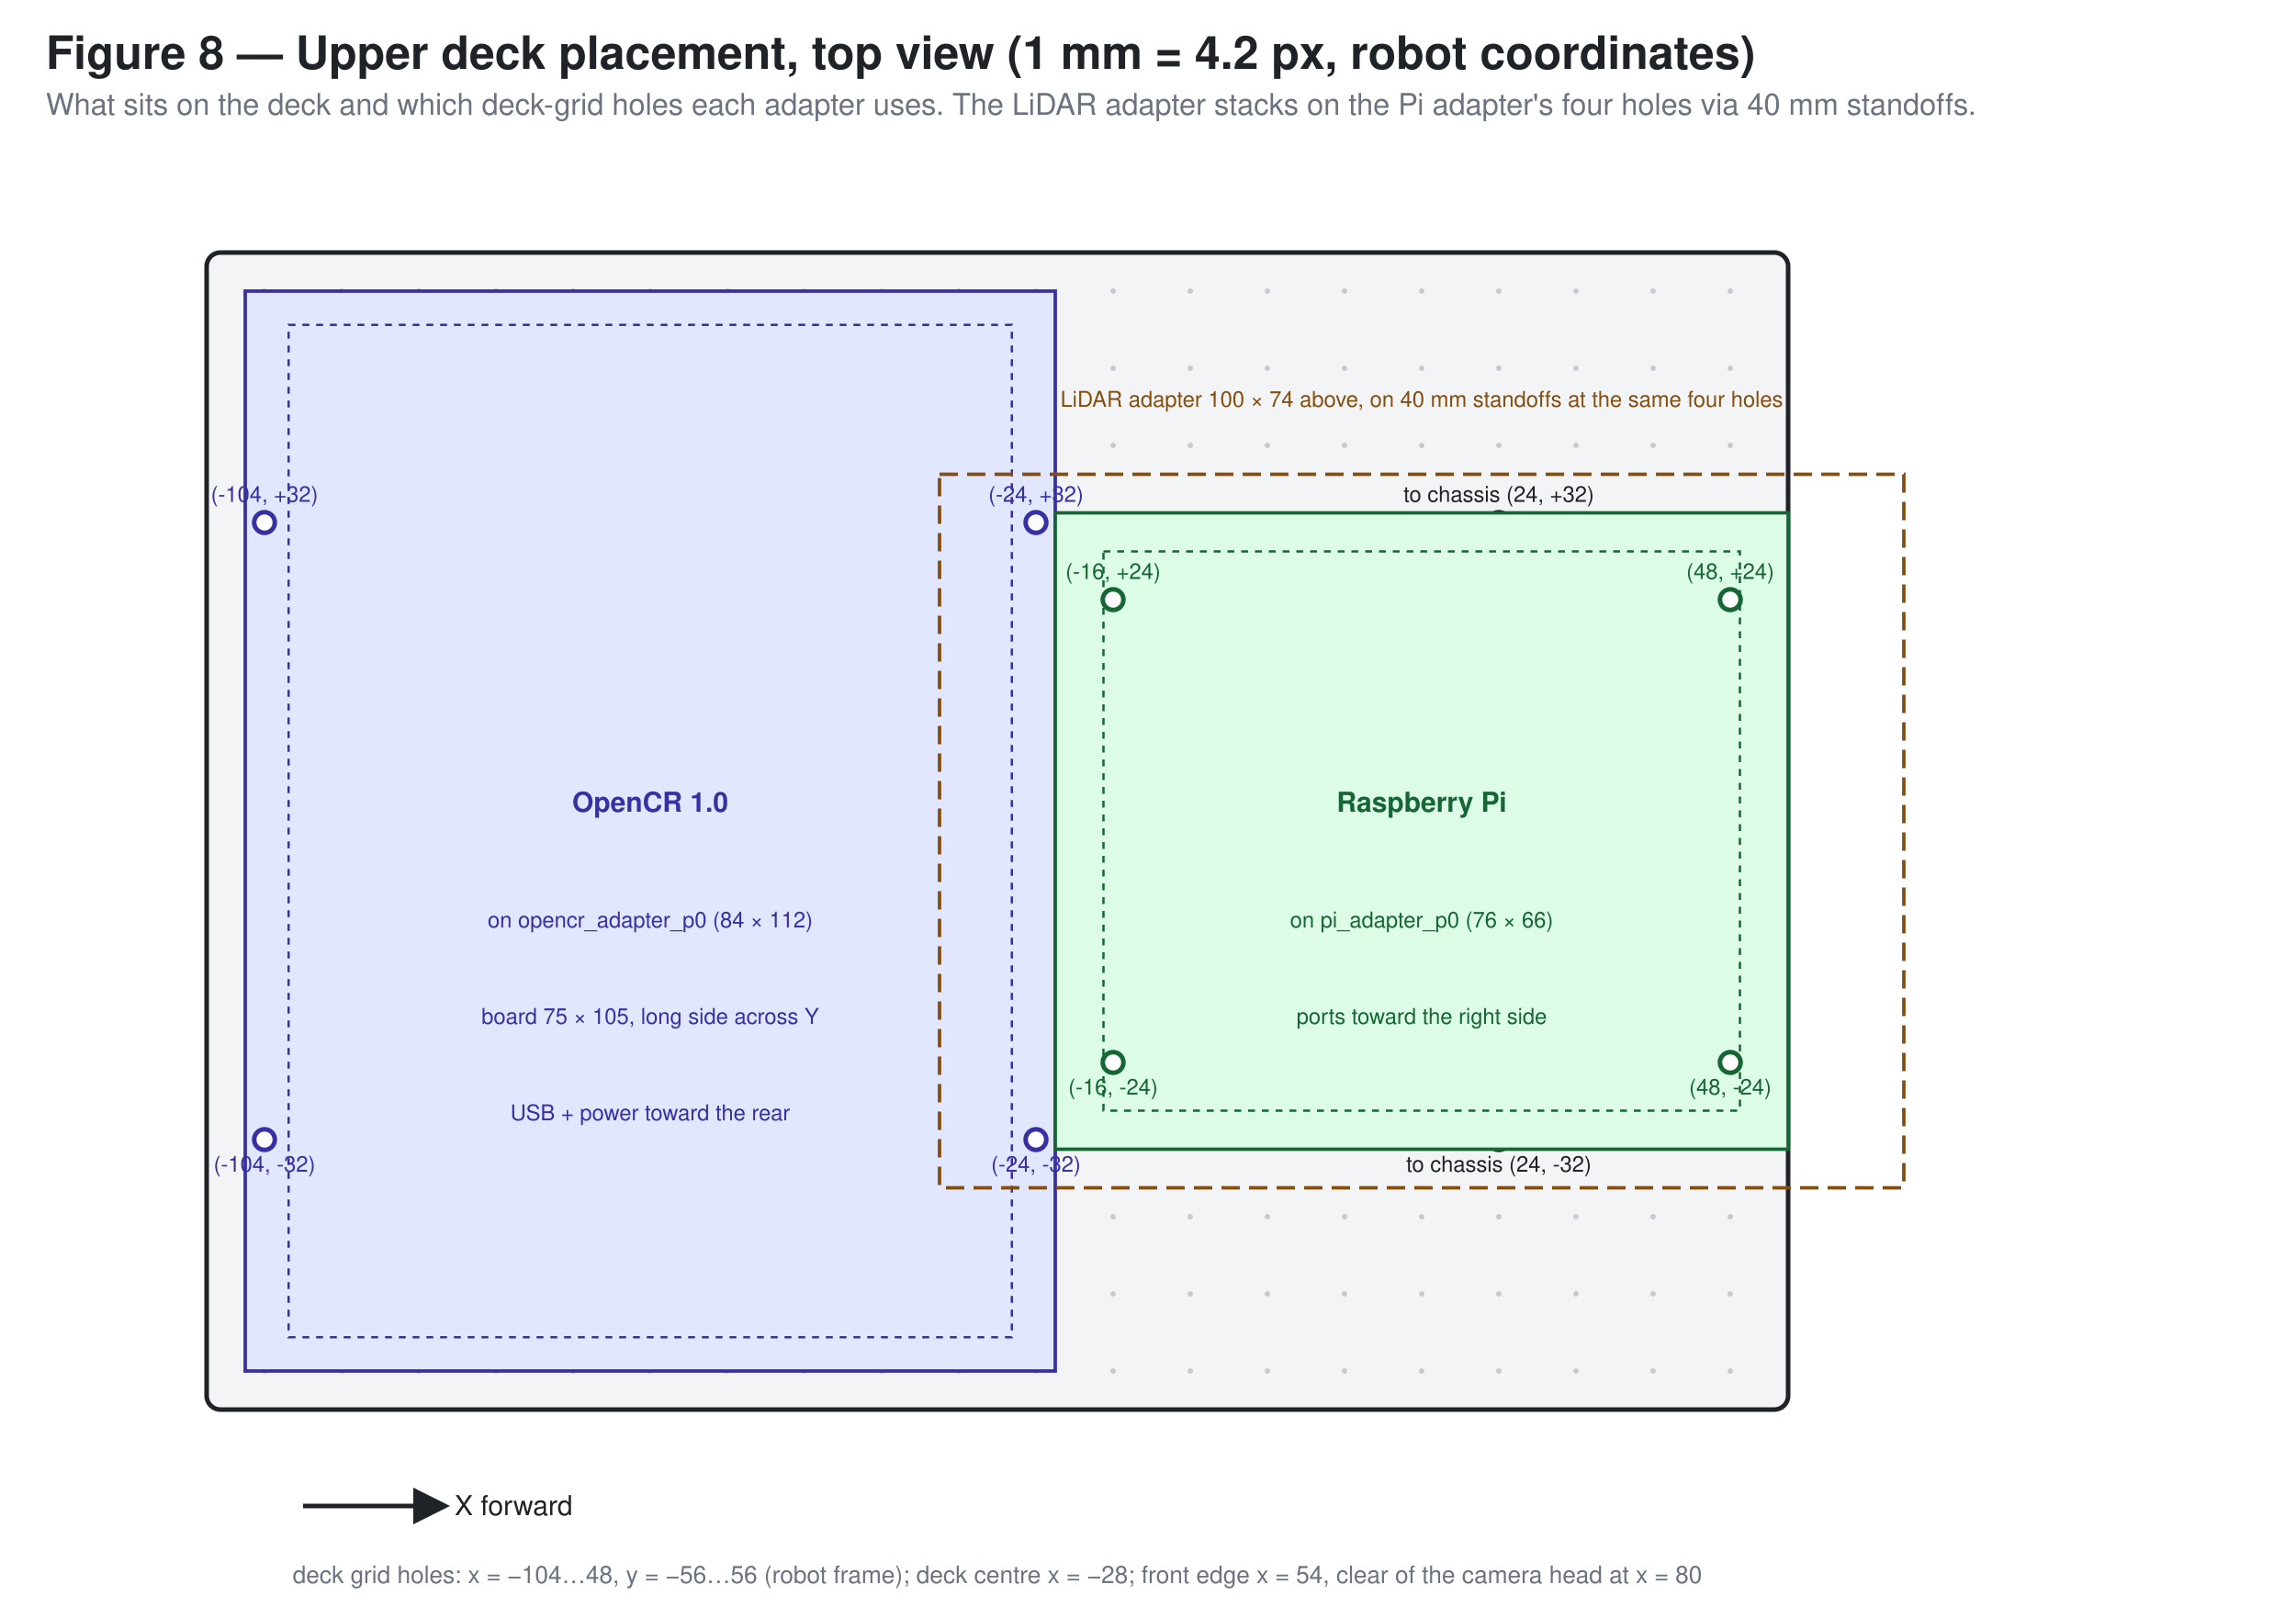
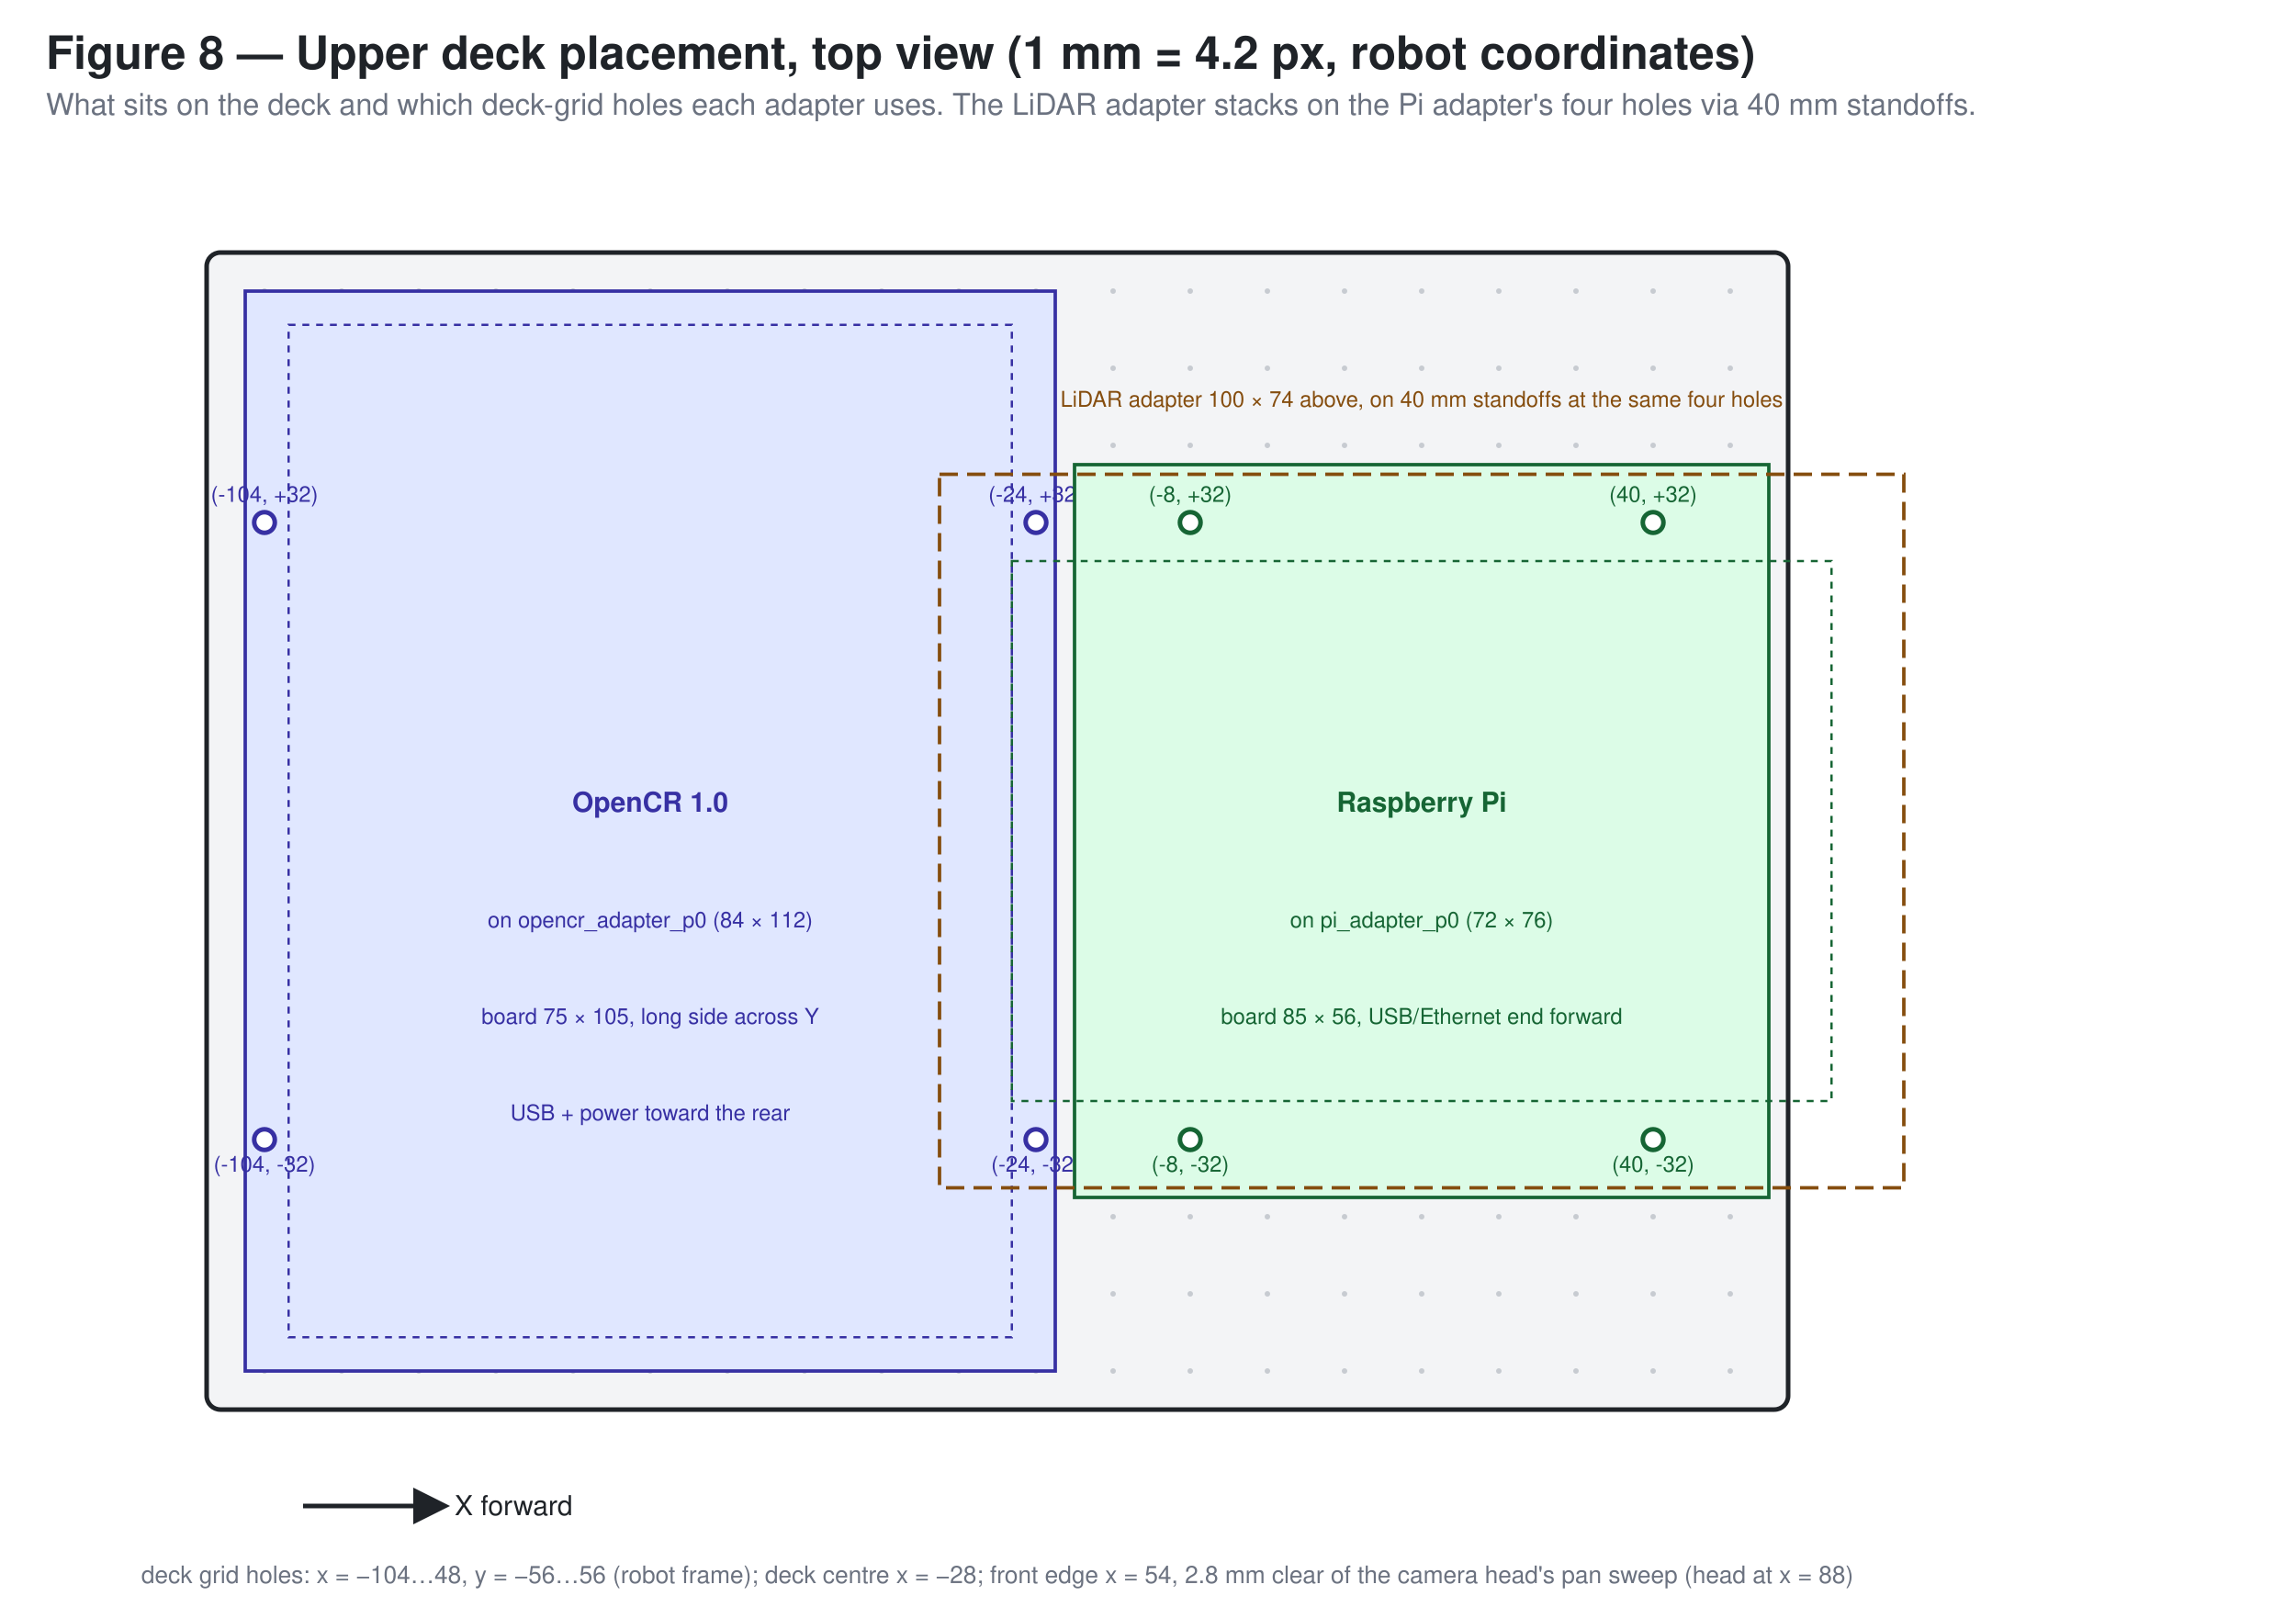
<svg xmlns="http://www.w3.org/2000/svg" viewBox="0 0 1000 700" width="1000" height="700">
  <rect width="100%" height="100%" fill="white" />
  <text x="20" y="30" font-family="Helvetica, Arial, sans-serif" font-size="20" font-weight="bold" fill="#1f2328">Figure 8 — Upper deck placement, top view (1 mm = 4.2 px, robot coordinates)</text>
  <text x="20" y="50" font-family="Helvetica, Arial, sans-serif" font-size="13" fill="#6b7280">What sits on the deck and which deck-grid holes each adapter uses. The LiDAR adapter stacks on the Pi adapter's four holes via 40 mm standoffs.</text>
  <rect x="90.0" y="110.0" width="688.8" height="504.0" fill="#f3f4f6" stroke="#1f2328" stroke-width="2" rx="6" />
  <circle cx="115.2" cy="597.2" r="1.2" fill="#c7cbd1" />
  <circle cx="115.2" cy="563.6" r="1.2" fill="#c7cbd1" />
  <circle cx="115.2" cy="530.0" r="1.2" fill="#c7cbd1" />
  <circle cx="115.2" cy="496.4" r="1.2" fill="#c7cbd1" />
  <circle cx="115.2" cy="462.8" r="1.2" fill="#c7cbd1" />
  <circle cx="115.2" cy="429.2" r="1.2" fill="#c7cbd1" />
  <circle cx="115.2" cy="395.6" r="1.2" fill="#c7cbd1" />
  <circle cx="115.2" cy="362.0" r="1.2" fill="#c7cbd1" />
  <circle cx="115.2" cy="328.4" r="1.2" fill="#c7cbd1" />
  <circle cx="115.2" cy="294.8" r="1.2" fill="#c7cbd1" />
  <circle cx="115.2" cy="261.2" r="1.2" fill="#c7cbd1" />
  <circle cx="115.2" cy="227.6" r="1.2" fill="#c7cbd1" />
  <circle cx="115.2" cy="194.0" r="1.2" fill="#c7cbd1" />
  <circle cx="115.2" cy="160.4" r="1.2" fill="#c7cbd1" />
  <circle cx="115.2" cy="126.8" r="1.2" fill="#c7cbd1" />
  <circle cx="148.8" cy="597.2" r="1.2" fill="#c7cbd1" />
  <circle cx="148.8" cy="563.6" r="1.2" fill="#c7cbd1" />
  <circle cx="148.8" cy="530.0" r="1.2" fill="#c7cbd1" />
  <circle cx="148.8" cy="496.4" r="1.2" fill="#c7cbd1" />
  <circle cx="148.8" cy="462.8" r="1.2" fill="#c7cbd1" />
  <circle cx="148.8" cy="429.2" r="1.2" fill="#c7cbd1" />
  <circle cx="148.8" cy="395.6" r="1.2" fill="#c7cbd1" />
  <circle cx="148.8" cy="362.0" r="1.2" fill="#c7cbd1" />
  <circle cx="148.8" cy="328.4" r="1.2" fill="#c7cbd1" />
  <circle cx="148.8" cy="294.8" r="1.2" fill="#c7cbd1" />
  <circle cx="148.8" cy="261.2" r="1.2" fill="#c7cbd1" />
  <circle cx="148.8" cy="227.6" r="1.2" fill="#c7cbd1" />
  <circle cx="148.8" cy="194.0" r="1.2" fill="#c7cbd1" />
  <circle cx="148.8" cy="160.4" r="1.2" fill="#c7cbd1" />
  <circle cx="148.8" cy="126.8" r="1.2" fill="#c7cbd1" />
  <circle cx="182.4" cy="597.2" r="1.2" fill="#c7cbd1" />
  <circle cx="182.4" cy="563.6" r="1.2" fill="#c7cbd1" />
  <circle cx="182.4" cy="530.0" r="1.2" fill="#c7cbd1" />
  <circle cx="182.4" cy="496.4" r="1.2" fill="#c7cbd1" />
  <circle cx="182.4" cy="462.8" r="1.2" fill="#c7cbd1" />
  <circle cx="182.4" cy="429.2" r="1.2" fill="#c7cbd1" />
  <circle cx="182.4" cy="395.6" r="1.2" fill="#c7cbd1" />
  <circle cx="182.4" cy="362.0" r="1.2" fill="#c7cbd1" />
  <circle cx="182.4" cy="328.4" r="1.2" fill="#c7cbd1" />
  <circle cx="182.4" cy="294.8" r="1.2" fill="#c7cbd1" />
  <circle cx="182.4" cy="261.2" r="1.2" fill="#c7cbd1" />
  <circle cx="182.4" cy="227.6" r="1.2" fill="#c7cbd1" />
  <circle cx="182.4" cy="194.0" r="1.2" fill="#c7cbd1" />
  <circle cx="182.4" cy="160.4" r="1.2" fill="#c7cbd1" />
  <circle cx="182.4" cy="126.8" r="1.2" fill="#c7cbd1" />
  <circle cx="216.0" cy="597.2" r="1.2" fill="#c7cbd1" />
  <circle cx="216.0" cy="563.6" r="1.2" fill="#c7cbd1" />
  <circle cx="216.0" cy="530.0" r="1.2" fill="#c7cbd1" />
  <circle cx="216.0" cy="496.4" r="1.2" fill="#c7cbd1" />
  <circle cx="216.0" cy="462.8" r="1.2" fill="#c7cbd1" />
  <circle cx="216.0" cy="429.2" r="1.2" fill="#c7cbd1" />
  <circle cx="216.0" cy="395.6" r="1.2" fill="#c7cbd1" />
  <circle cx="216.0" cy="362.0" r="1.2" fill="#c7cbd1" />
  <circle cx="216.0" cy="328.4" r="1.2" fill="#c7cbd1" />
  <circle cx="216.0" cy="294.8" r="1.2" fill="#c7cbd1" />
  <circle cx="216.0" cy="261.2" r="1.2" fill="#c7cbd1" />
  <circle cx="216.0" cy="227.6" r="1.2" fill="#c7cbd1" />
  <circle cx="216.0" cy="194.0" r="1.2" fill="#c7cbd1" />
  <circle cx="216.0" cy="160.4" r="1.2" fill="#c7cbd1" />
  <circle cx="216.0" cy="126.8" r="1.2" fill="#c7cbd1" />
  <circle cx="249.6" cy="597.2" r="1.2" fill="#c7cbd1" />
  <circle cx="249.6" cy="563.6" r="1.2" fill="#c7cbd1" />
  <circle cx="249.6" cy="530.0" r="1.2" fill="#c7cbd1" />
  <circle cx="249.6" cy="496.4" r="1.2" fill="#c7cbd1" />
  <circle cx="249.6" cy="462.8" r="1.2" fill="#c7cbd1" />
  <circle cx="249.6" cy="429.2" r="1.2" fill="#c7cbd1" />
  <circle cx="249.6" cy="395.6" r="1.2" fill="#c7cbd1" />
  <circle cx="249.6" cy="362.0" r="1.2" fill="#c7cbd1" />
  <circle cx="249.6" cy="328.4" r="1.2" fill="#c7cbd1" />
  <circle cx="249.6" cy="294.8" r="1.2" fill="#c7cbd1" />
  <circle cx="249.6" cy="261.2" r="1.2" fill="#c7cbd1" />
  <circle cx="249.6" cy="227.6" r="1.2" fill="#c7cbd1" />
  <circle cx="249.6" cy="194.0" r="1.2" fill="#c7cbd1" />
  <circle cx="249.6" cy="160.4" r="1.2" fill="#c7cbd1" />
  <circle cx="249.6" cy="126.8" r="1.2" fill="#c7cbd1" />
  <circle cx="283.2" cy="597.2" r="1.2" fill="#c7cbd1" />
  <circle cx="283.2" cy="563.6" r="1.2" fill="#c7cbd1" />
  <circle cx="283.2" cy="530.0" r="1.2" fill="#c7cbd1" />
  <circle cx="283.2" cy="496.4" r="1.2" fill="#c7cbd1" />
  <circle cx="283.2" cy="462.8" r="1.2" fill="#c7cbd1" />
  <circle cx="283.2" cy="429.2" r="1.2" fill="#c7cbd1" />
  <circle cx="283.2" cy="395.6" r="1.2" fill="#c7cbd1" />
  <circle cx="283.2" cy="362.0" r="1.2" fill="#c7cbd1" />
  <circle cx="283.2" cy="328.4" r="1.2" fill="#c7cbd1" />
  <circle cx="283.2" cy="294.8" r="1.2" fill="#c7cbd1" />
  <circle cx="283.2" cy="261.2" r="1.2" fill="#c7cbd1" />
  <circle cx="283.2" cy="227.6" r="1.2" fill="#c7cbd1" />
  <circle cx="283.2" cy="194.0" r="1.2" fill="#c7cbd1" />
  <circle cx="283.2" cy="160.4" r="1.2" fill="#c7cbd1" />
  <circle cx="283.2" cy="126.8" r="1.2" fill="#c7cbd1" />
  <circle cx="316.8" cy="597.2" r="1.2" fill="#c7cbd1" />
  <circle cx="316.8" cy="563.6" r="1.2" fill="#c7cbd1" />
  <circle cx="316.8" cy="530.0" r="1.2" fill="#c7cbd1" />
  <circle cx="316.8" cy="496.4" r="1.2" fill="#c7cbd1" />
  <circle cx="316.8" cy="462.8" r="1.2" fill="#c7cbd1" />
  <circle cx="316.8" cy="429.2" r="1.2" fill="#c7cbd1" />
  <circle cx="316.8" cy="395.6" r="1.2" fill="#c7cbd1" />
  <circle cx="316.8" cy="362.0" r="1.2" fill="#c7cbd1" />
  <circle cx="316.8" cy="328.4" r="1.2" fill="#c7cbd1" />
  <circle cx="316.8" cy="294.8" r="1.2" fill="#c7cbd1" />
  <circle cx="316.8" cy="261.2" r="1.2" fill="#c7cbd1" />
  <circle cx="316.8" cy="227.6" r="1.2" fill="#c7cbd1" />
  <circle cx="316.8" cy="194.0" r="1.2" fill="#c7cbd1" />
  <circle cx="316.8" cy="160.4" r="1.2" fill="#c7cbd1" />
  <circle cx="316.8" cy="126.8" r="1.2" fill="#c7cbd1" />
  <circle cx="350.4" cy="597.2" r="1.2" fill="#c7cbd1" />
  <circle cx="350.4" cy="563.6" r="1.2" fill="#c7cbd1" />
  <circle cx="350.4" cy="530.0" r="1.2" fill="#c7cbd1" />
  <circle cx="350.4" cy="496.4" r="1.2" fill="#c7cbd1" />
  <circle cx="350.4" cy="462.8" r="1.2" fill="#c7cbd1" />
  <circle cx="350.4" cy="429.2" r="1.2" fill="#c7cbd1" />
  <circle cx="350.4" cy="395.6" r="1.2" fill="#c7cbd1" />
  <circle cx="350.4" cy="362.0" r="1.2" fill="#c7cbd1" />
  <circle cx="350.4" cy="328.4" r="1.2" fill="#c7cbd1" />
  <circle cx="350.4" cy="294.8" r="1.2" fill="#c7cbd1" />
  <circle cx="350.4" cy="261.2" r="1.2" fill="#c7cbd1" />
  <circle cx="350.4" cy="227.6" r="1.2" fill="#c7cbd1" />
  <circle cx="350.4" cy="194.0" r="1.2" fill="#c7cbd1" />
  <circle cx="350.4" cy="160.4" r="1.2" fill="#c7cbd1" />
  <circle cx="350.4" cy="126.8" r="1.2" fill="#c7cbd1" />
  <circle cx="384.0" cy="597.2" r="1.2" fill="#c7cbd1" />
  <circle cx="384.0" cy="563.6" r="1.2" fill="#c7cbd1" />
  <circle cx="384.0" cy="530.0" r="1.2" fill="#c7cbd1" />
  <circle cx="384.0" cy="496.4" r="1.2" fill="#c7cbd1" />
  <circle cx="384.0" cy="462.8" r="1.2" fill="#c7cbd1" />
  <circle cx="384.0" cy="429.2" r="1.2" fill="#c7cbd1" />
  <circle cx="384.0" cy="395.6" r="1.2" fill="#c7cbd1" />
  <circle cx="384.0" cy="362.0" r="1.2" fill="#c7cbd1" />
  <circle cx="384.0" cy="328.4" r="1.2" fill="#c7cbd1" />
  <circle cx="384.0" cy="294.8" r="1.2" fill="#c7cbd1" />
  <circle cx="384.0" cy="261.2" r="1.2" fill="#c7cbd1" />
  <circle cx="384.0" cy="227.6" r="1.2" fill="#c7cbd1" />
  <circle cx="384.0" cy="194.0" r="1.2" fill="#c7cbd1" />
  <circle cx="384.0" cy="160.4" r="1.2" fill="#c7cbd1" />
  <circle cx="384.0" cy="126.8" r="1.2" fill="#c7cbd1" />
  <circle cx="417.6" cy="597.2" r="1.2" fill="#c7cbd1" />
  <circle cx="417.6" cy="563.6" r="1.2" fill="#c7cbd1" />
  <circle cx="417.6" cy="530.0" r="1.2" fill="#c7cbd1" />
  <circle cx="417.6" cy="496.4" r="1.2" fill="#c7cbd1" />
  <circle cx="417.6" cy="462.8" r="1.2" fill="#c7cbd1" />
  <circle cx="417.6" cy="429.2" r="1.2" fill="#c7cbd1" />
  <circle cx="417.6" cy="395.6" r="1.2" fill="#c7cbd1" />
  <circle cx="417.6" cy="362.0" r="1.2" fill="#c7cbd1" />
  <circle cx="417.6" cy="328.4" r="1.2" fill="#c7cbd1" />
  <circle cx="417.6" cy="294.8" r="1.2" fill="#c7cbd1" />
  <circle cx="417.6" cy="261.2" r="1.2" fill="#c7cbd1" />
  <circle cx="417.6" cy="227.6" r="1.2" fill="#c7cbd1" />
  <circle cx="417.6" cy="194.0" r="1.2" fill="#c7cbd1" />
  <circle cx="417.6" cy="160.4" r="1.2" fill="#c7cbd1" />
  <circle cx="417.6" cy="126.8" r="1.2" fill="#c7cbd1" />
  <circle cx="451.2" cy="597.2" r="1.2" fill="#c7cbd1" />
  <circle cx="451.2" cy="563.6" r="1.2" fill="#c7cbd1" />
  <circle cx="451.2" cy="530.0" r="1.2" fill="#c7cbd1" />
  <circle cx="451.2" cy="496.4" r="1.2" fill="#c7cbd1" />
  <circle cx="451.2" cy="462.8" r="1.2" fill="#c7cbd1" />
  <circle cx="451.2" cy="429.2" r="1.2" fill="#c7cbd1" />
  <circle cx="451.2" cy="395.6" r="1.2" fill="#c7cbd1" />
  <circle cx="451.2" cy="362.0" r="1.2" fill="#c7cbd1" />
  <circle cx="451.2" cy="328.4" r="1.2" fill="#c7cbd1" />
  <circle cx="451.2" cy="294.8" r="1.2" fill="#c7cbd1" />
  <circle cx="451.2" cy="261.2" r="1.2" fill="#c7cbd1" />
  <circle cx="451.2" cy="227.6" r="1.2" fill="#c7cbd1" />
  <circle cx="451.2" cy="194.0" r="1.2" fill="#c7cbd1" />
  <circle cx="451.2" cy="160.4" r="1.2" fill="#c7cbd1" />
  <circle cx="451.2" cy="126.8" r="1.2" fill="#c7cbd1" />
  <circle cx="484.8" cy="597.2" r="1.2" fill="#c7cbd1" />
  <circle cx="484.8" cy="563.6" r="1.2" fill="#c7cbd1" />
  <circle cx="484.8" cy="530.0" r="1.2" fill="#c7cbd1" />
  <circle cx="484.8" cy="496.4" r="1.2" fill="#c7cbd1" />
  <circle cx="484.8" cy="462.8" r="1.2" fill="#c7cbd1" />
  <circle cx="484.8" cy="429.2" r="1.2" fill="#c7cbd1" />
  <circle cx="484.8" cy="395.6" r="1.2" fill="#c7cbd1" />
  <circle cx="484.8" cy="362.0" r="1.2" fill="#c7cbd1" />
  <circle cx="484.8" cy="328.4" r="1.2" fill="#c7cbd1" />
  <circle cx="484.8" cy="294.8" r="1.2" fill="#c7cbd1" />
  <circle cx="484.8" cy="261.2" r="1.2" fill="#c7cbd1" />
  <circle cx="484.8" cy="227.6" r="1.2" fill="#c7cbd1" />
  <circle cx="484.8" cy="194.0" r="1.2" fill="#c7cbd1" />
  <circle cx="484.8" cy="160.4" r="1.2" fill="#c7cbd1" />
  <circle cx="484.8" cy="126.8" r="1.2" fill="#c7cbd1" />
  <circle cx="518.4" cy="597.2" r="1.2" fill="#c7cbd1" />
  <circle cx="518.4" cy="563.6" r="1.2" fill="#c7cbd1" />
  <circle cx="518.4" cy="530.0" r="1.2" fill="#c7cbd1" />
  <circle cx="518.4" cy="496.4" r="1.2" fill="#c7cbd1" />
  <circle cx="518.4" cy="462.8" r="1.2" fill="#c7cbd1" />
  <circle cx="518.4" cy="429.2" r="1.2" fill="#c7cbd1" />
  <circle cx="518.4" cy="395.6" r="1.2" fill="#c7cbd1" />
  <circle cx="518.4" cy="362.0" r="1.2" fill="#c7cbd1" />
  <circle cx="518.4" cy="328.4" r="1.2" fill="#c7cbd1" />
  <circle cx="518.4" cy="294.8" r="1.2" fill="#c7cbd1" />
  <circle cx="518.4" cy="261.2" r="1.2" fill="#c7cbd1" />
  <circle cx="518.4" cy="227.6" r="1.2" fill="#c7cbd1" />
  <circle cx="518.4" cy="194.0" r="1.2" fill="#c7cbd1" />
  <circle cx="518.4" cy="160.4" r="1.2" fill="#c7cbd1" />
  <circle cx="518.4" cy="126.8" r="1.2" fill="#c7cbd1" />
  <circle cx="552.0" cy="597.2" r="1.2" fill="#c7cbd1" />
  <circle cx="552.0" cy="563.6" r="1.2" fill="#c7cbd1" />
  <circle cx="552.0" cy="530.0" r="1.2" fill="#c7cbd1" />
  <circle cx="552.0" cy="496.4" r="1.2" fill="#c7cbd1" />
  <circle cx="552.0" cy="462.8" r="1.2" fill="#c7cbd1" />
  <circle cx="552.0" cy="429.2" r="1.2" fill="#c7cbd1" />
  <circle cx="552.0" cy="395.6" r="1.2" fill="#c7cbd1" />
  <circle cx="552.0" cy="362.0" r="1.2" fill="#c7cbd1" />
  <circle cx="552.0" cy="328.4" r="1.2" fill="#c7cbd1" />
  <circle cx="552.0" cy="294.8" r="1.2" fill="#c7cbd1" />
  <circle cx="552.0" cy="261.2" r="1.2" fill="#c7cbd1" />
  <circle cx="552.0" cy="227.6" r="1.2" fill="#c7cbd1" />
  <circle cx="552.0" cy="194.0" r="1.2" fill="#c7cbd1" />
  <circle cx="552.0" cy="160.4" r="1.2" fill="#c7cbd1" />
  <circle cx="552.0" cy="126.8" r="1.2" fill="#c7cbd1" />
  <circle cx="585.6" cy="597.2" r="1.2" fill="#c7cbd1" />
  <circle cx="585.6" cy="563.6" r="1.2" fill="#c7cbd1" />
  <circle cx="585.6" cy="530.0" r="1.2" fill="#c7cbd1" />
  <circle cx="585.6" cy="496.4" r="1.2" fill="#c7cbd1" />
  <circle cx="585.6" cy="462.8" r="1.2" fill="#c7cbd1" />
  <circle cx="585.6" cy="429.2" r="1.2" fill="#c7cbd1" />
  <circle cx="585.6" cy="395.6" r="1.2" fill="#c7cbd1" />
  <circle cx="585.6" cy="362.0" r="1.2" fill="#c7cbd1" />
  <circle cx="585.6" cy="328.4" r="1.2" fill="#c7cbd1" />
  <circle cx="585.6" cy="294.8" r="1.2" fill="#c7cbd1" />
  <circle cx="585.6" cy="261.2" r="1.2" fill="#c7cbd1" />
  <circle cx="585.6" cy="227.6" r="1.2" fill="#c7cbd1" />
  <circle cx="585.6" cy="194.0" r="1.2" fill="#c7cbd1" />
  <circle cx="585.6" cy="160.4" r="1.2" fill="#c7cbd1" />
  <circle cx="585.6" cy="126.8" r="1.2" fill="#c7cbd1" />
  <circle cx="619.2" cy="597.2" r="1.2" fill="#c7cbd1" />
  <circle cx="619.2" cy="563.6" r="1.2" fill="#c7cbd1" />
  <circle cx="619.2" cy="530.0" r="1.2" fill="#c7cbd1" />
  <circle cx="619.2" cy="496.4" r="1.2" fill="#c7cbd1" />
  <circle cx="619.2" cy="462.8" r="1.2" fill="#c7cbd1" />
  <circle cx="619.2" cy="429.2" r="1.2" fill="#c7cbd1" />
  <circle cx="619.2" cy="395.6" r="1.2" fill="#c7cbd1" />
  <circle cx="619.2" cy="362.0" r="1.2" fill="#c7cbd1" />
  <circle cx="619.2" cy="328.4" r="1.2" fill="#c7cbd1" />
  <circle cx="619.2" cy="294.8" r="1.2" fill="#c7cbd1" />
  <circle cx="619.2" cy="261.2" r="1.2" fill="#c7cbd1" />
  <circle cx="619.2" cy="227.6" r="1.2" fill="#c7cbd1" />
  <circle cx="619.2" cy="194.0" r="1.2" fill="#c7cbd1" />
  <circle cx="619.2" cy="160.4" r="1.2" fill="#c7cbd1" />
  <circle cx="619.2" cy="126.8" r="1.2" fill="#c7cbd1" />
  <circle cx="652.8" cy="597.2" r="1.2" fill="#c7cbd1" />
  <circle cx="652.8" cy="563.6" r="1.2" fill="#c7cbd1" />
  <circle cx="652.8" cy="530.0" r="1.2" fill="#c7cbd1" />
  <circle cx="652.8" cy="496.4" r="1.2" fill="#c7cbd1" />
  <circle cx="652.8" cy="462.8" r="1.2" fill="#c7cbd1" />
  <circle cx="652.8" cy="429.2" r="1.2" fill="#c7cbd1" />
  <circle cx="652.8" cy="395.6" r="1.2" fill="#c7cbd1" />
  <circle cx="652.8" cy="362.0" r="1.2" fill="#c7cbd1" />
  <circle cx="652.8" cy="328.4" r="1.2" fill="#c7cbd1" />
  <circle cx="652.8" cy="294.8" r="1.2" fill="#c7cbd1" />
  <circle cx="652.8" cy="261.2" r="1.2" fill="#c7cbd1" />
  <circle cx="652.8" cy="227.6" r="1.2" fill="#c7cbd1" />
  <circle cx="652.8" cy="194.0" r="1.2" fill="#c7cbd1" />
  <circle cx="652.8" cy="160.4" r="1.2" fill="#c7cbd1" />
  <circle cx="652.8" cy="126.8" r="1.2" fill="#c7cbd1" />
  <circle cx="686.4" cy="597.2" r="1.2" fill="#c7cbd1" />
  <circle cx="686.4" cy="563.6" r="1.2" fill="#c7cbd1" />
  <circle cx="686.4" cy="530.0" r="1.2" fill="#c7cbd1" />
  <circle cx="686.4" cy="496.4" r="1.2" fill="#c7cbd1" />
  <circle cx="686.4" cy="462.8" r="1.2" fill="#c7cbd1" />
  <circle cx="686.4" cy="429.2" r="1.2" fill="#c7cbd1" />
  <circle cx="686.4" cy="395.6" r="1.2" fill="#c7cbd1" />
  <circle cx="686.4" cy="362.0" r="1.2" fill="#c7cbd1" />
  <circle cx="686.4" cy="328.4" r="1.2" fill="#c7cbd1" />
  <circle cx="686.4" cy="294.8" r="1.2" fill="#c7cbd1" />
  <circle cx="686.4" cy="261.2" r="1.2" fill="#c7cbd1" />
  <circle cx="686.4" cy="227.6" r="1.2" fill="#c7cbd1" />
  <circle cx="686.4" cy="194.0" r="1.2" fill="#c7cbd1" />
  <circle cx="686.4" cy="160.4" r="1.2" fill="#c7cbd1" />
  <circle cx="686.4" cy="126.8" r="1.2" fill="#c7cbd1" />
  <circle cx="720.0" cy="597.2" r="1.2" fill="#c7cbd1" />
  <circle cx="720.0" cy="563.6" r="1.2" fill="#c7cbd1" />
  <circle cx="720.0" cy="530.0" r="1.2" fill="#c7cbd1" />
  <circle cx="720.0" cy="496.4" r="1.2" fill="#c7cbd1" />
  <circle cx="720.0" cy="462.8" r="1.2" fill="#c7cbd1" />
  <circle cx="720.0" cy="429.2" r="1.2" fill="#c7cbd1" />
  <circle cx="720.0" cy="395.6" r="1.2" fill="#c7cbd1" />
  <circle cx="720.0" cy="362.0" r="1.2" fill="#c7cbd1" />
  <circle cx="720.0" cy="328.4" r="1.2" fill="#c7cbd1" />
  <circle cx="720.0" cy="294.8" r="1.2" fill="#c7cbd1" />
  <circle cx="720.0" cy="261.2" r="1.2" fill="#c7cbd1" />
  <circle cx="720.0" cy="227.6" r="1.2" fill="#c7cbd1" />
  <circle cx="720.0" cy="194.0" r="1.2" fill="#c7cbd1" />
  <circle cx="720.0" cy="160.4" r="1.2" fill="#c7cbd1" />
  <circle cx="720.0" cy="126.8" r="1.2" fill="#c7cbd1" />
  <circle cx="753.6" cy="597.2" r="1.2" fill="#c7cbd1" />
  <circle cx="753.6" cy="563.6" r="1.2" fill="#c7cbd1" />
  <circle cx="753.6" cy="530.0" r="1.2" fill="#c7cbd1" />
  <circle cx="753.6" cy="496.4" r="1.2" fill="#c7cbd1" />
  <circle cx="753.6" cy="462.8" r="1.2" fill="#c7cbd1" />
  <circle cx="753.6" cy="429.2" r="1.2" fill="#c7cbd1" />
  <circle cx="753.6" cy="395.6" r="1.2" fill="#c7cbd1" />
  <circle cx="753.6" cy="362.0" r="1.2" fill="#c7cbd1" />
  <circle cx="753.6" cy="328.4" r="1.2" fill="#c7cbd1" />
  <circle cx="753.6" cy="294.8" r="1.2" fill="#c7cbd1" />
  <circle cx="753.6" cy="261.2" r="1.2" fill="#c7cbd1" />
  <circle cx="753.6" cy="227.6" r="1.2" fill="#c7cbd1" />
  <circle cx="753.6" cy="194.0" r="1.2" fill="#c7cbd1" />
  <circle cx="753.6" cy="160.4" r="1.2" fill="#c7cbd1" />
  <circle cx="753.6" cy="126.8" r="1.2" fill="#c7cbd1" />
-   <rect x="144.6" y="278.0" width="42.0" height="168.0" fill="white" stroke="#1f2328" stroke-width="1" />
-   <text x="165.6" y="479.6" font-family="Helvetica, Arial, sans-serif" font-size="9" fill="#6b7280" text-anchor="middle" font-weight="normal">cable slot</text>
+   <rect x="262.2" y="278.0" width="42.0" height="168.0" fill="white" stroke="#1f2328" stroke-width="1" />
+   <text x="283.2" y="471.2" font-family="Helvetica, Arial, sans-serif" font-size="9" fill="#6b7280" text-anchor="middle" font-weight="normal">cable slot x = -64</text>
+   <text x="283.2" y="252.8" font-family="Helvetica, Arial, sans-serif" font-size="8.5" fill="#6b7280" text-anchor="middle" font-weight="normal">under the adapter's window</text>
  <circle cx="216.0" cy="496.4" r="4.5" fill="white" stroke="#1f2328" stroke-width="2" />
  <text x="216.0" y="510.4" font-family="Helvetica, Arial, sans-serif" font-size="9.5" fill="#1f2328" text-anchor="middle">to chassis (-80, -32)</text>
  <circle cx="216.0" cy="227.6" r="4.5" fill="white" stroke="#1f2328" stroke-width="2" />
  <text x="216.0" y="218.6" font-family="Helvetica, Arial, sans-serif" font-size="9.5" fill="#1f2328" text-anchor="middle">to chassis (-80, +32)</text>
  <circle cx="652.8" cy="496.4" r="4.5" fill="white" stroke="#1f2328" stroke-width="2" />
  <text x="652.8" y="510.4" font-family="Helvetica, Arial, sans-serif" font-size="9.5" fill="#1f2328" text-anchor="middle">to chassis (24, -32)</text>
  <circle cx="652.8" cy="227.6" r="4.5" fill="white" stroke="#1f2328" stroke-width="2" />
  <text x="652.8" y="218.6" font-family="Helvetica, Arial, sans-serif" font-size="9.5" fill="#1f2328" text-anchor="middle">to chassis (24, +32)</text>
  <rect x="106.8" y="126.8" width="352.8" height="470.4" fill="#e0e7ff" stroke="#3730a3" stroke-width="1.5" />
  <rect x="125.7" y="141.5" width="315.0" height="441.0" fill="none" stroke="#3730a3" stroke-width="1" stroke-dasharray="3 3" />
  <text x="283.2" y="353.6" font-family="Helvetica, Arial, sans-serif" font-size="12" fill="#3730a3" text-anchor="middle" font-weight="bold">OpenCR 1.0</text>
  <text x="283.2" y="404.0" font-family="Helvetica, Arial, sans-serif" font-size="9.5" fill="#3730a3" text-anchor="middle" font-weight="normal">on opencr_adapter_p0 (84 × 112)</text>
  <text x="283.2" y="446.0" font-family="Helvetica, Arial, sans-serif" font-size="9.5" fill="#3730a3" text-anchor="middle" font-weight="normal">board 75 × 105, long side across Y</text>
  <text x="283.2" y="488.0" font-family="Helvetica, Arial, sans-serif" font-size="9.5" fill="#3730a3" text-anchor="middle" font-weight="normal">USB + power toward the rear</text>
  <circle cx="115.2" cy="496.4" r="4.5" fill="white" stroke="#3730a3" stroke-width="2" />
  <text x="115.2" y="510.4" font-family="Helvetica, Arial, sans-serif" font-size="9.5" fill="#3730a3" text-anchor="middle">(-104, -32)</text>
  <circle cx="115.2" cy="227.6" r="4.5" fill="white" stroke="#3730a3" stroke-width="2" />
  <text x="115.2" y="218.6" font-family="Helvetica, Arial, sans-serif" font-size="9.5" fill="#3730a3" text-anchor="middle">(-104, +32)</text>
  <circle cx="451.2" cy="496.4" r="4.5" fill="white" stroke="#3730a3" stroke-width="2" />
  <text x="451.2" y="510.4" font-family="Helvetica, Arial, sans-serif" font-size="9.5" fill="#3730a3" text-anchor="middle">(-24, -32)</text>
  <circle cx="451.2" cy="227.6" r="4.5" fill="white" stroke="#3730a3" stroke-width="2" />
  <text x="451.2" y="218.6" font-family="Helvetica, Arial, sans-serif" font-size="9.5" fill="#3730a3" text-anchor="middle">(-24, +32)</text>
-   <rect x="459.6" y="223.4" width="319.2" height="277.2" fill="#dcfce7" stroke="#166534" stroke-width="1.5" />
-   <rect x="480.6" y="240.2" width="277.2" height="243.6" fill="none" stroke="#166534" stroke-width="1" stroke-dasharray="3 3" />
+   <rect x="468.0" y="202.4" width="302.4" height="319.2" fill="#dcfce7" stroke="#166534" stroke-width="1.5" />
+   <rect x="440.7" y="244.4" width="357.0" height="235.2" fill="none" stroke="#166534" stroke-width="1" stroke-dasharray="3 3" />
  <text x="619.2" y="353.6" font-family="Helvetica, Arial, sans-serif" font-size="12" fill="#166534" text-anchor="middle" font-weight="bold">Raspberry Pi</text>
-   <text x="619.2" y="404.0" font-family="Helvetica, Arial, sans-serif" font-size="9.5" fill="#166534" text-anchor="middle" font-weight="normal">on pi_adapter_p0 (76 × 66)</text>
-   <text x="619.2" y="446.0" font-family="Helvetica, Arial, sans-serif" font-size="9.5" fill="#166534" text-anchor="middle" font-weight="normal">ports toward the right side</text>
-   <circle cx="484.8" cy="462.8" r="4.5" fill="white" stroke="#166534" stroke-width="2" />
-   <text x="484.8" y="476.8" font-family="Helvetica, Arial, sans-serif" font-size="9.5" fill="#166534" text-anchor="middle">(-16, -24)</text>
-   <circle cx="484.8" cy="261.2" r="4.5" fill="white" stroke="#166534" stroke-width="2" />
-   <text x="484.8" y="252.2" font-family="Helvetica, Arial, sans-serif" font-size="9.5" fill="#166534" text-anchor="middle">(-16, +24)</text>
-   <circle cx="753.6" cy="462.8" r="4.5" fill="white" stroke="#166534" stroke-width="2" />
-   <text x="753.6" y="476.8" font-family="Helvetica, Arial, sans-serif" font-size="9.5" fill="#166534" text-anchor="middle">(48, -24)</text>
-   <circle cx="753.6" cy="261.2" r="4.5" fill="white" stroke="#166534" stroke-width="2" />
-   <text x="753.6" y="252.2" font-family="Helvetica, Arial, sans-serif" font-size="9.5" fill="#166534" text-anchor="middle">(48, +24)</text>
+   <text x="619.2" y="404.0" font-family="Helvetica, Arial, sans-serif" font-size="9.5" fill="#166534" text-anchor="middle" font-weight="normal">on pi_adapter_p0 (72 × 76)</text>
+   <text x="619.2" y="446.0" font-family="Helvetica, Arial, sans-serif" font-size="9.5" fill="#166534" text-anchor="middle" font-weight="normal">board 85 × 56, USB/Ethernet end forward</text>
+   <circle cx="518.4" cy="496.4" r="4.5" fill="white" stroke="#166534" stroke-width="2" />
+   <text x="518.4" y="510.4" font-family="Helvetica, Arial, sans-serif" font-size="9.5" fill="#166534" text-anchor="middle">(-8, -32)</text>
+   <circle cx="518.4" cy="227.6" r="4.5" fill="white" stroke="#166534" stroke-width="2" />
+   <text x="518.4" y="218.6" font-family="Helvetica, Arial, sans-serif" font-size="9.5" fill="#166534" text-anchor="middle">(-8, +32)</text>
+   <circle cx="720.0" cy="496.4" r="4.5" fill="white" stroke="#166534" stroke-width="2" />
+   <text x="720.0" y="510.4" font-family="Helvetica, Arial, sans-serif" font-size="9.5" fill="#166534" text-anchor="middle">(40, -32)</text>
+   <circle cx="720.0" cy="227.6" r="4.5" fill="white" stroke="#166534" stroke-width="2" />
+   <text x="720.0" y="218.6" font-family="Helvetica, Arial, sans-serif" font-size="9.5" fill="#166534" text-anchor="middle">(40, +32)</text>
  <rect x="409.2" y="206.6" width="420.0" height="310.8" fill="none" stroke="#854d0e" stroke-width="1.5" stroke-dasharray="8 4" />
  <text x="619.2" y="177.2" font-family="Helvetica, Arial, sans-serif" font-size="9.5" fill="#854d0e" text-anchor="middle" font-weight="normal">LiDAR adapter 100 × 74 above, on 40 mm standoffs at the same four holes</text>
  <defs>
    <marker id="arr2" markerWidth="8" markerHeight="8" refX="6" refY="4" orient="auto">
      <path d="M0,0 L8,4 L0,8 z" fill="#1f2328" />
    </marker>
  </defs>
  <line x1="132.0" y1="656.0" x2="192.0" y2="656.0" stroke="#1f2328" stroke-width="2" marker-end="url(#arr2)" />
  <text x="198.0" y="660.0" font-family="Helvetica, Arial, sans-serif" font-size="12" fill="#1f2328">X forward</text>
-   <text x="434.4" y="689.6" font-family="Helvetica, Arial, sans-serif" font-size="10.5" fill="#6b7280" text-anchor="middle" font-weight="normal">deck grid holes: x = −104…48, y = −56…56 (robot frame); deck centre x = −28; front edge x = 54, clear of the camera head at x = 80</text>
+   <text x="434.4" y="689.6" font-family="Helvetica, Arial, sans-serif" font-size="10.5" fill="#6b7280" text-anchor="middle" font-weight="normal">deck grid holes: x = −104…48, y = −56…56 (robot frame); deck centre x = −28; front edge x = 54, 2.8 mm clear of the camera head's pan sweep (head at x = 88)</text>
</svg>
